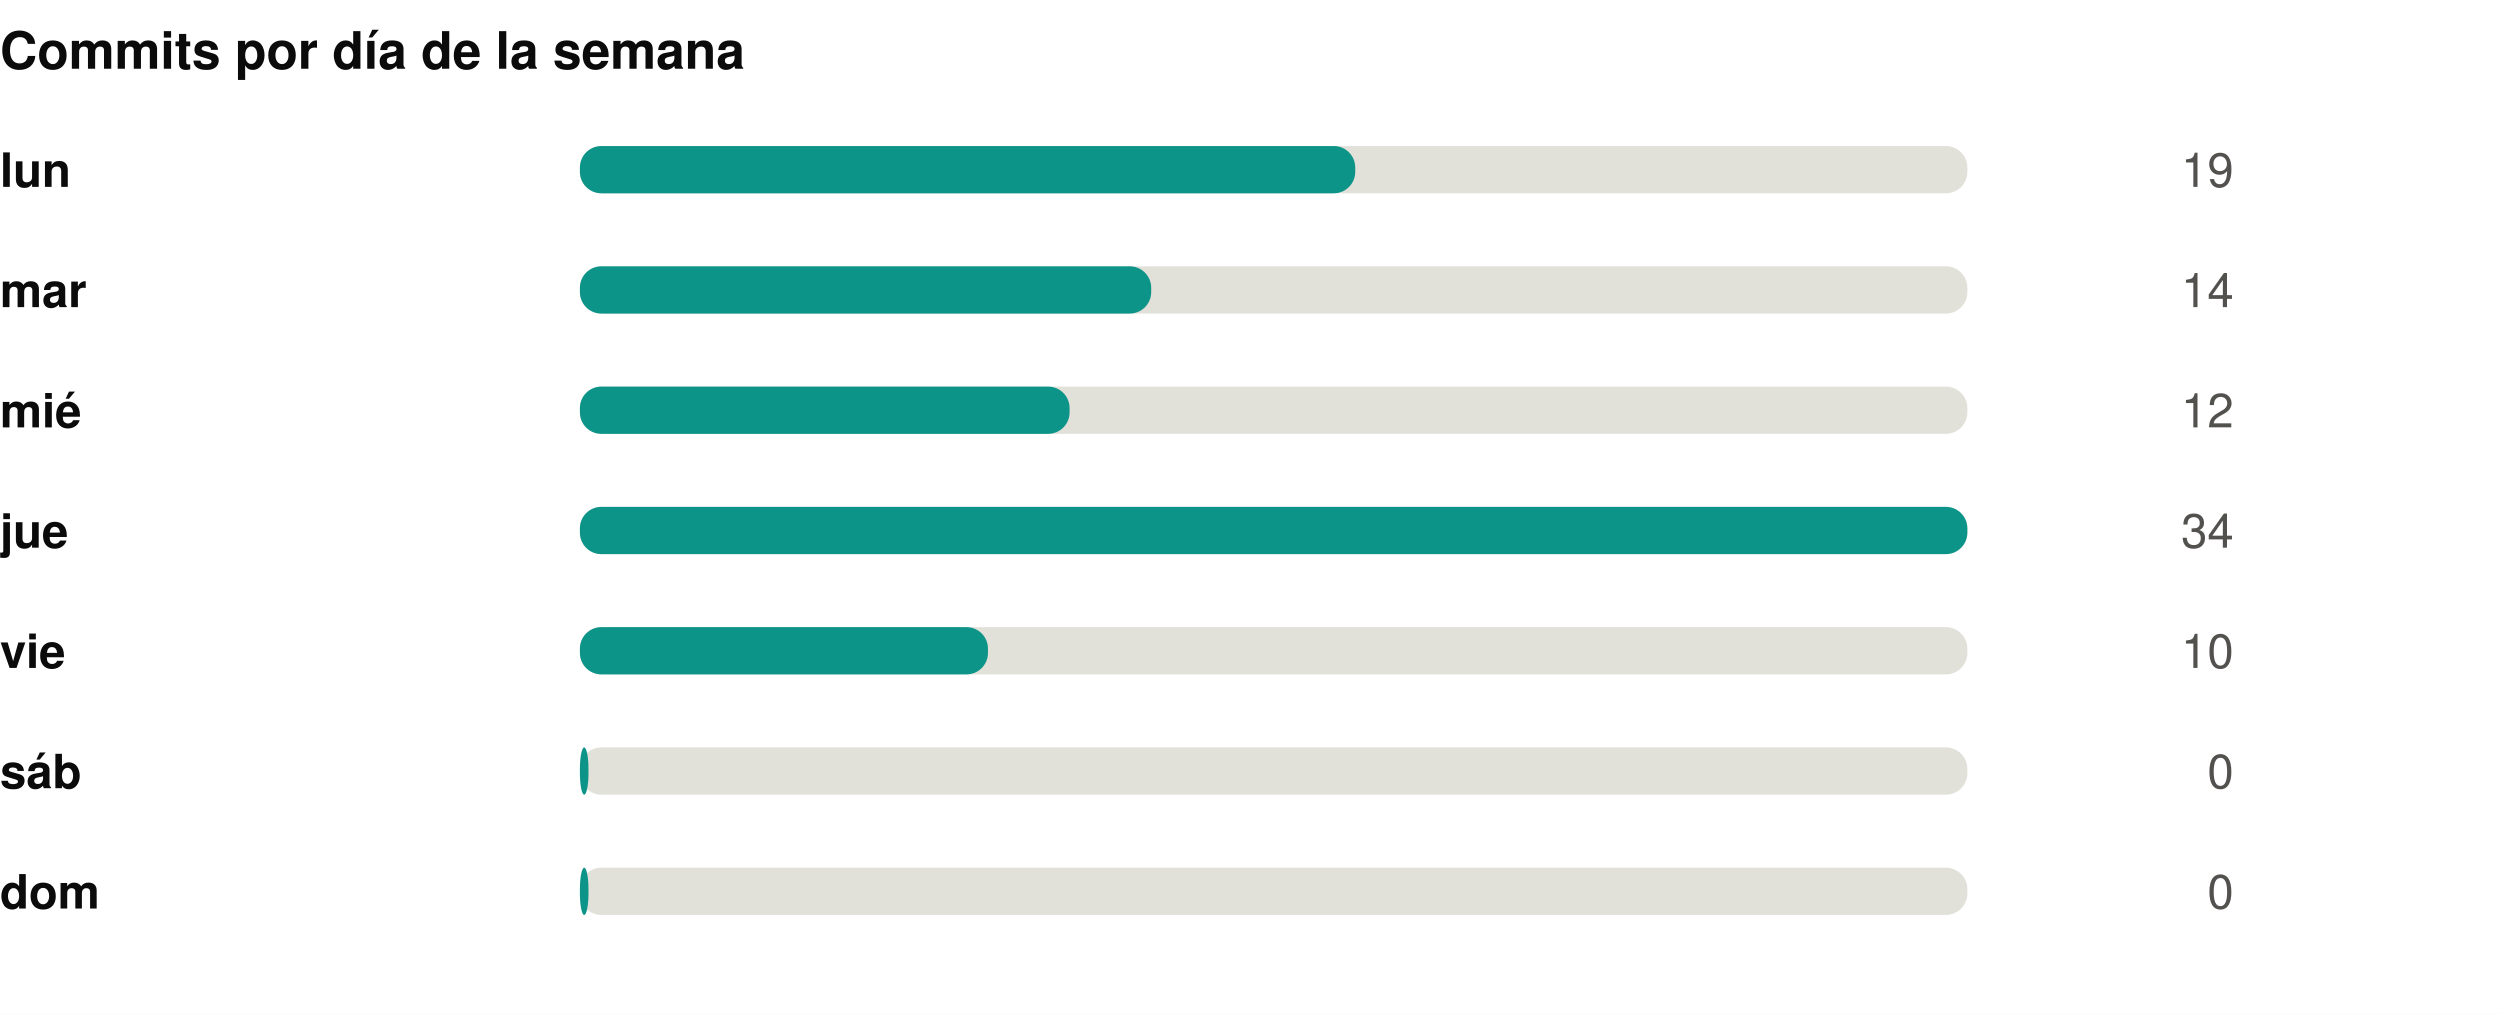
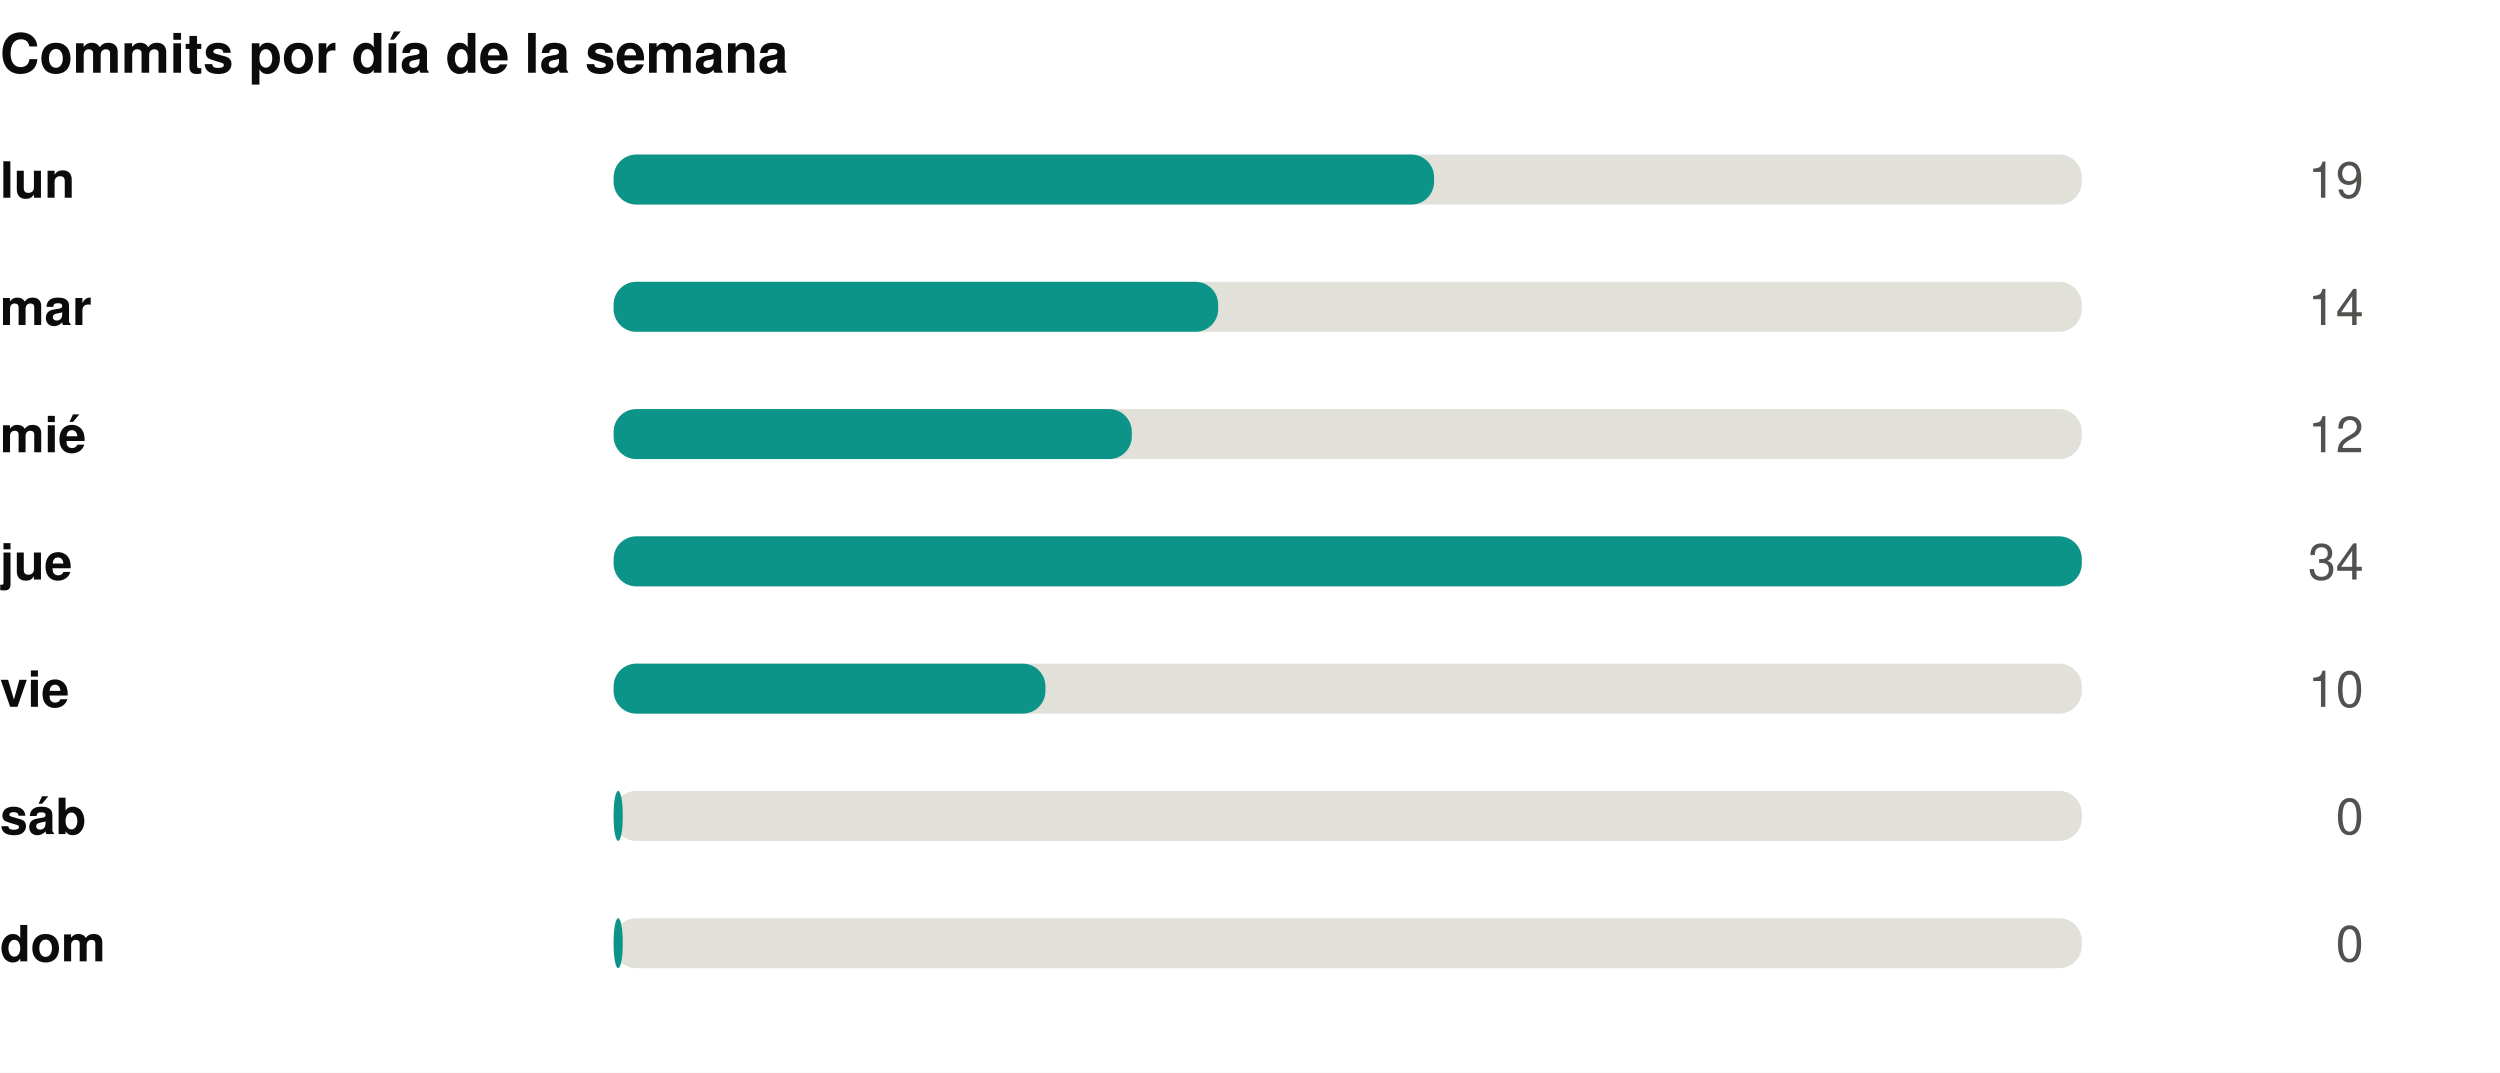
- <svg xmlns="http://www.w3.org/2000/svg" width="582" height="236" viewBox="0 0 582 236" role="img">
-   <rect width="582" height="236" fill="#ffffff" />
+ <svg xmlns="http://www.w3.org/2000/svg" width="550" height="236" viewBox="0 0 550 236" role="img">
+   <rect width="550" height="236" fill="#ffffff" />
  <g transform="translate(0,0)">
    <text x="0" y="16" font-family="-apple-system,BlinkMacSystemFont,'Segoe UI',Helvetica,Arial,sans-serif" font-size="12" font-weight="700" fill="#0b0b0b" text-anchor="start">Commits por día de la semana</text>
    <text x="0" y="43.5" font-family="-apple-system,BlinkMacSystemFont,'Segoe UI',Helvetica,Arial,sans-serif" font-size="11" font-weight="600" fill="#0b0b0b" text-anchor="start">lun</text>
    <rect x="135" y="34" width="323" height="11" rx="5" fill="#e1e0d9" />
    <rect x="135" y="34" width="180.5" height="11" rx="5" fill="#0d9488" />
    <text x="520" y="43.5" font-family="-apple-system,BlinkMacSystemFont,'Segoe UI',Helvetica,Arial,sans-serif" font-size="11" font-weight="400" fill="#52514e" text-anchor="end">19</text>
    <text x="0" y="71.5" font-family="-apple-system,BlinkMacSystemFont,'Segoe UI',Helvetica,Arial,sans-serif" font-size="11" font-weight="600" fill="#0b0b0b" text-anchor="start">mar</text>
    <rect x="135" y="62" width="323" height="11" rx="5" fill="#e1e0d9" />
    <rect x="135" y="62" width="133.0" height="11" rx="5" fill="#0d9488" />
    <text x="520" y="71.5" font-family="-apple-system,BlinkMacSystemFont,'Segoe UI',Helvetica,Arial,sans-serif" font-size="11" font-weight="400" fill="#52514e" text-anchor="end">14</text>
    <text x="0" y="99.5" font-family="-apple-system,BlinkMacSystemFont,'Segoe UI',Helvetica,Arial,sans-serif" font-size="11" font-weight="600" fill="#0b0b0b" text-anchor="start">mié</text>
    <rect x="135" y="90" width="323" height="11" rx="5" fill="#e1e0d9" />
    <rect x="135" y="90" width="114.0" height="11" rx="5" fill="#0d9488" />
    <text x="520" y="99.5" font-family="-apple-system,BlinkMacSystemFont,'Segoe UI',Helvetica,Arial,sans-serif" font-size="11" font-weight="400" fill="#52514e" text-anchor="end">12</text>
    <text x="0" y="127.5" font-family="-apple-system,BlinkMacSystemFont,'Segoe UI',Helvetica,Arial,sans-serif" font-size="11" font-weight="600" fill="#0b0b0b" text-anchor="start">jue</text>
    <rect x="135" y="118" width="323" height="11" rx="5" fill="#e1e0d9" />
    <rect x="135" y="118" width="323.0" height="11" rx="5" fill="#0d9488" />
    <text x="520" y="127.5" font-family="-apple-system,BlinkMacSystemFont,'Segoe UI',Helvetica,Arial,sans-serif" font-size="11" font-weight="400" fill="#52514e" text-anchor="end">34</text>
    <text x="0" y="155.5" font-family="-apple-system,BlinkMacSystemFont,'Segoe UI',Helvetica,Arial,sans-serif" font-size="11" font-weight="600" fill="#0b0b0b" text-anchor="start">vie</text>
    <rect x="135" y="146" width="323" height="11" rx="5" fill="#e1e0d9" />
    <rect x="135" y="146" width="95.0" height="11" rx="5" fill="#0d9488" />
    <text x="520" y="155.5" font-family="-apple-system,BlinkMacSystemFont,'Segoe UI',Helvetica,Arial,sans-serif" font-size="11" font-weight="400" fill="#52514e" text-anchor="end">10</text>
    <text x="0" y="183.5" font-family="-apple-system,BlinkMacSystemFont,'Segoe UI',Helvetica,Arial,sans-serif" font-size="11" font-weight="600" fill="#0b0b0b" text-anchor="start">sáb</text>
    <rect x="135" y="174" width="323" height="11" rx="5" fill="#e1e0d9" />
    <rect x="135" y="174" width="2.0" height="11" rx="5" fill="#0d9488" />
    <text x="520" y="183.5" font-family="-apple-system,BlinkMacSystemFont,'Segoe UI',Helvetica,Arial,sans-serif" font-size="11" font-weight="400" fill="#52514e" text-anchor="end">0</text>
    <text x="0" y="211.5" font-family="-apple-system,BlinkMacSystemFont,'Segoe UI',Helvetica,Arial,sans-serif" font-size="11" font-weight="600" fill="#0b0b0b" text-anchor="start">dom</text>
    <rect x="135" y="202" width="323" height="11" rx="5" fill="#e1e0d9" />
    <rect x="135" y="202" width="2.0" height="11" rx="5" fill="#0d9488" />
    <text x="520" y="211.5" font-family="-apple-system,BlinkMacSystemFont,'Segoe UI',Helvetica,Arial,sans-serif" font-size="11" font-weight="400" fill="#52514e" text-anchor="end">0</text>
  </g>
</svg>
